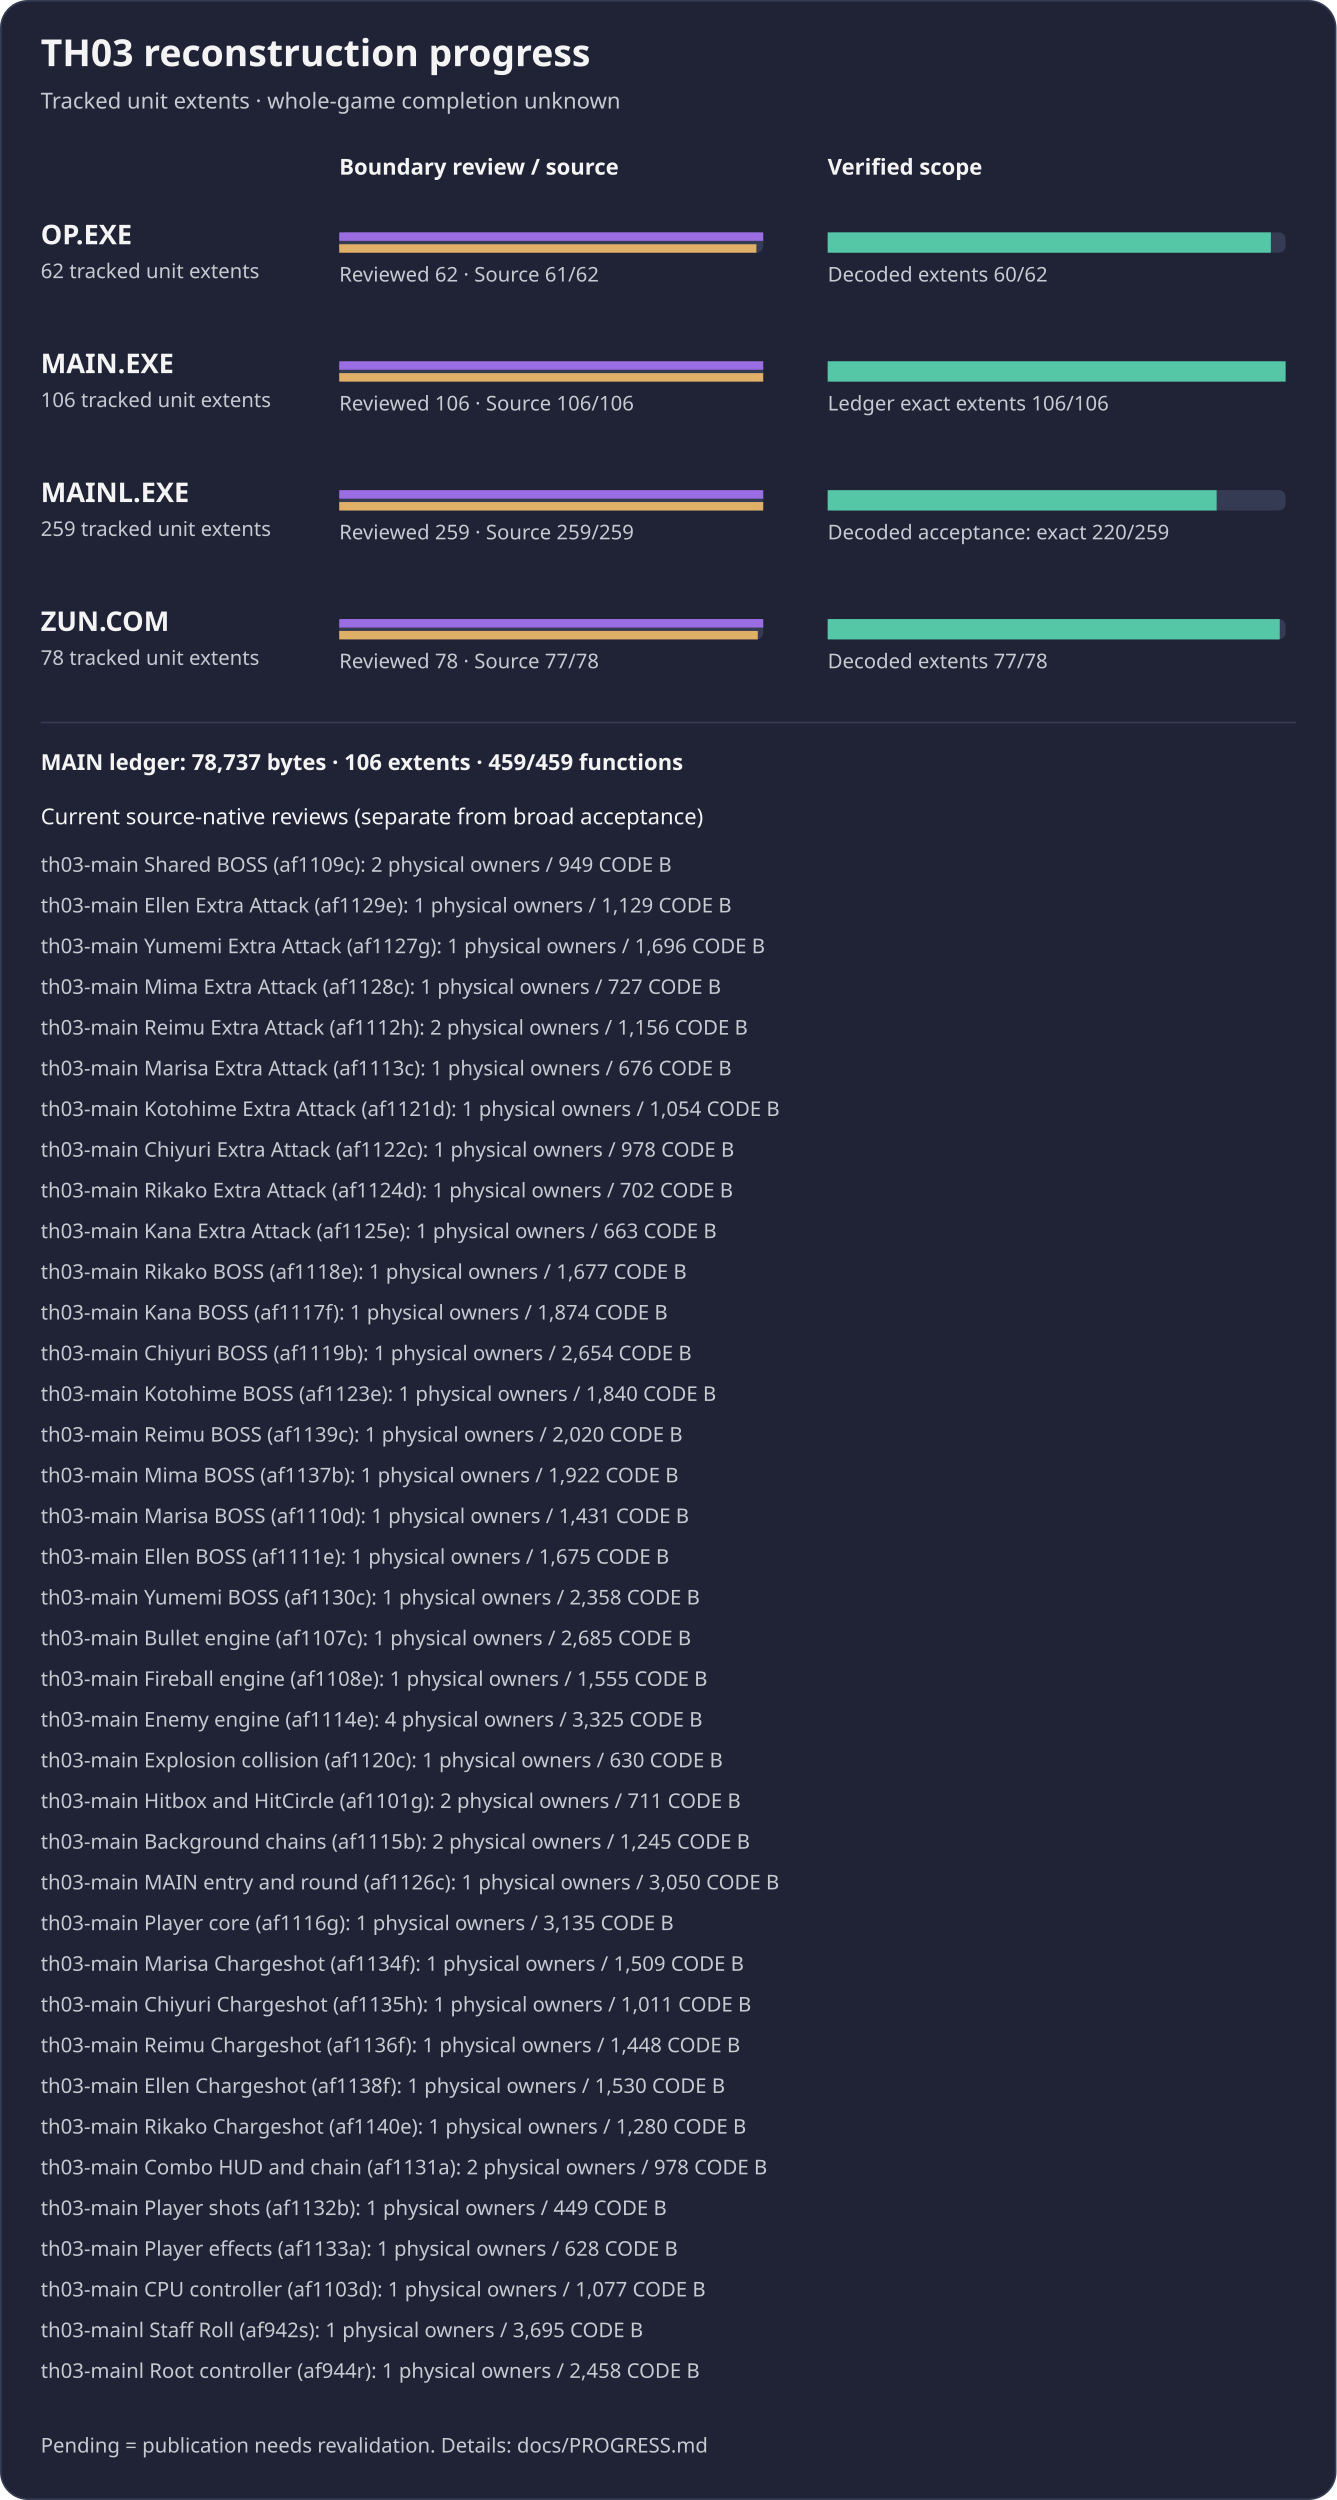
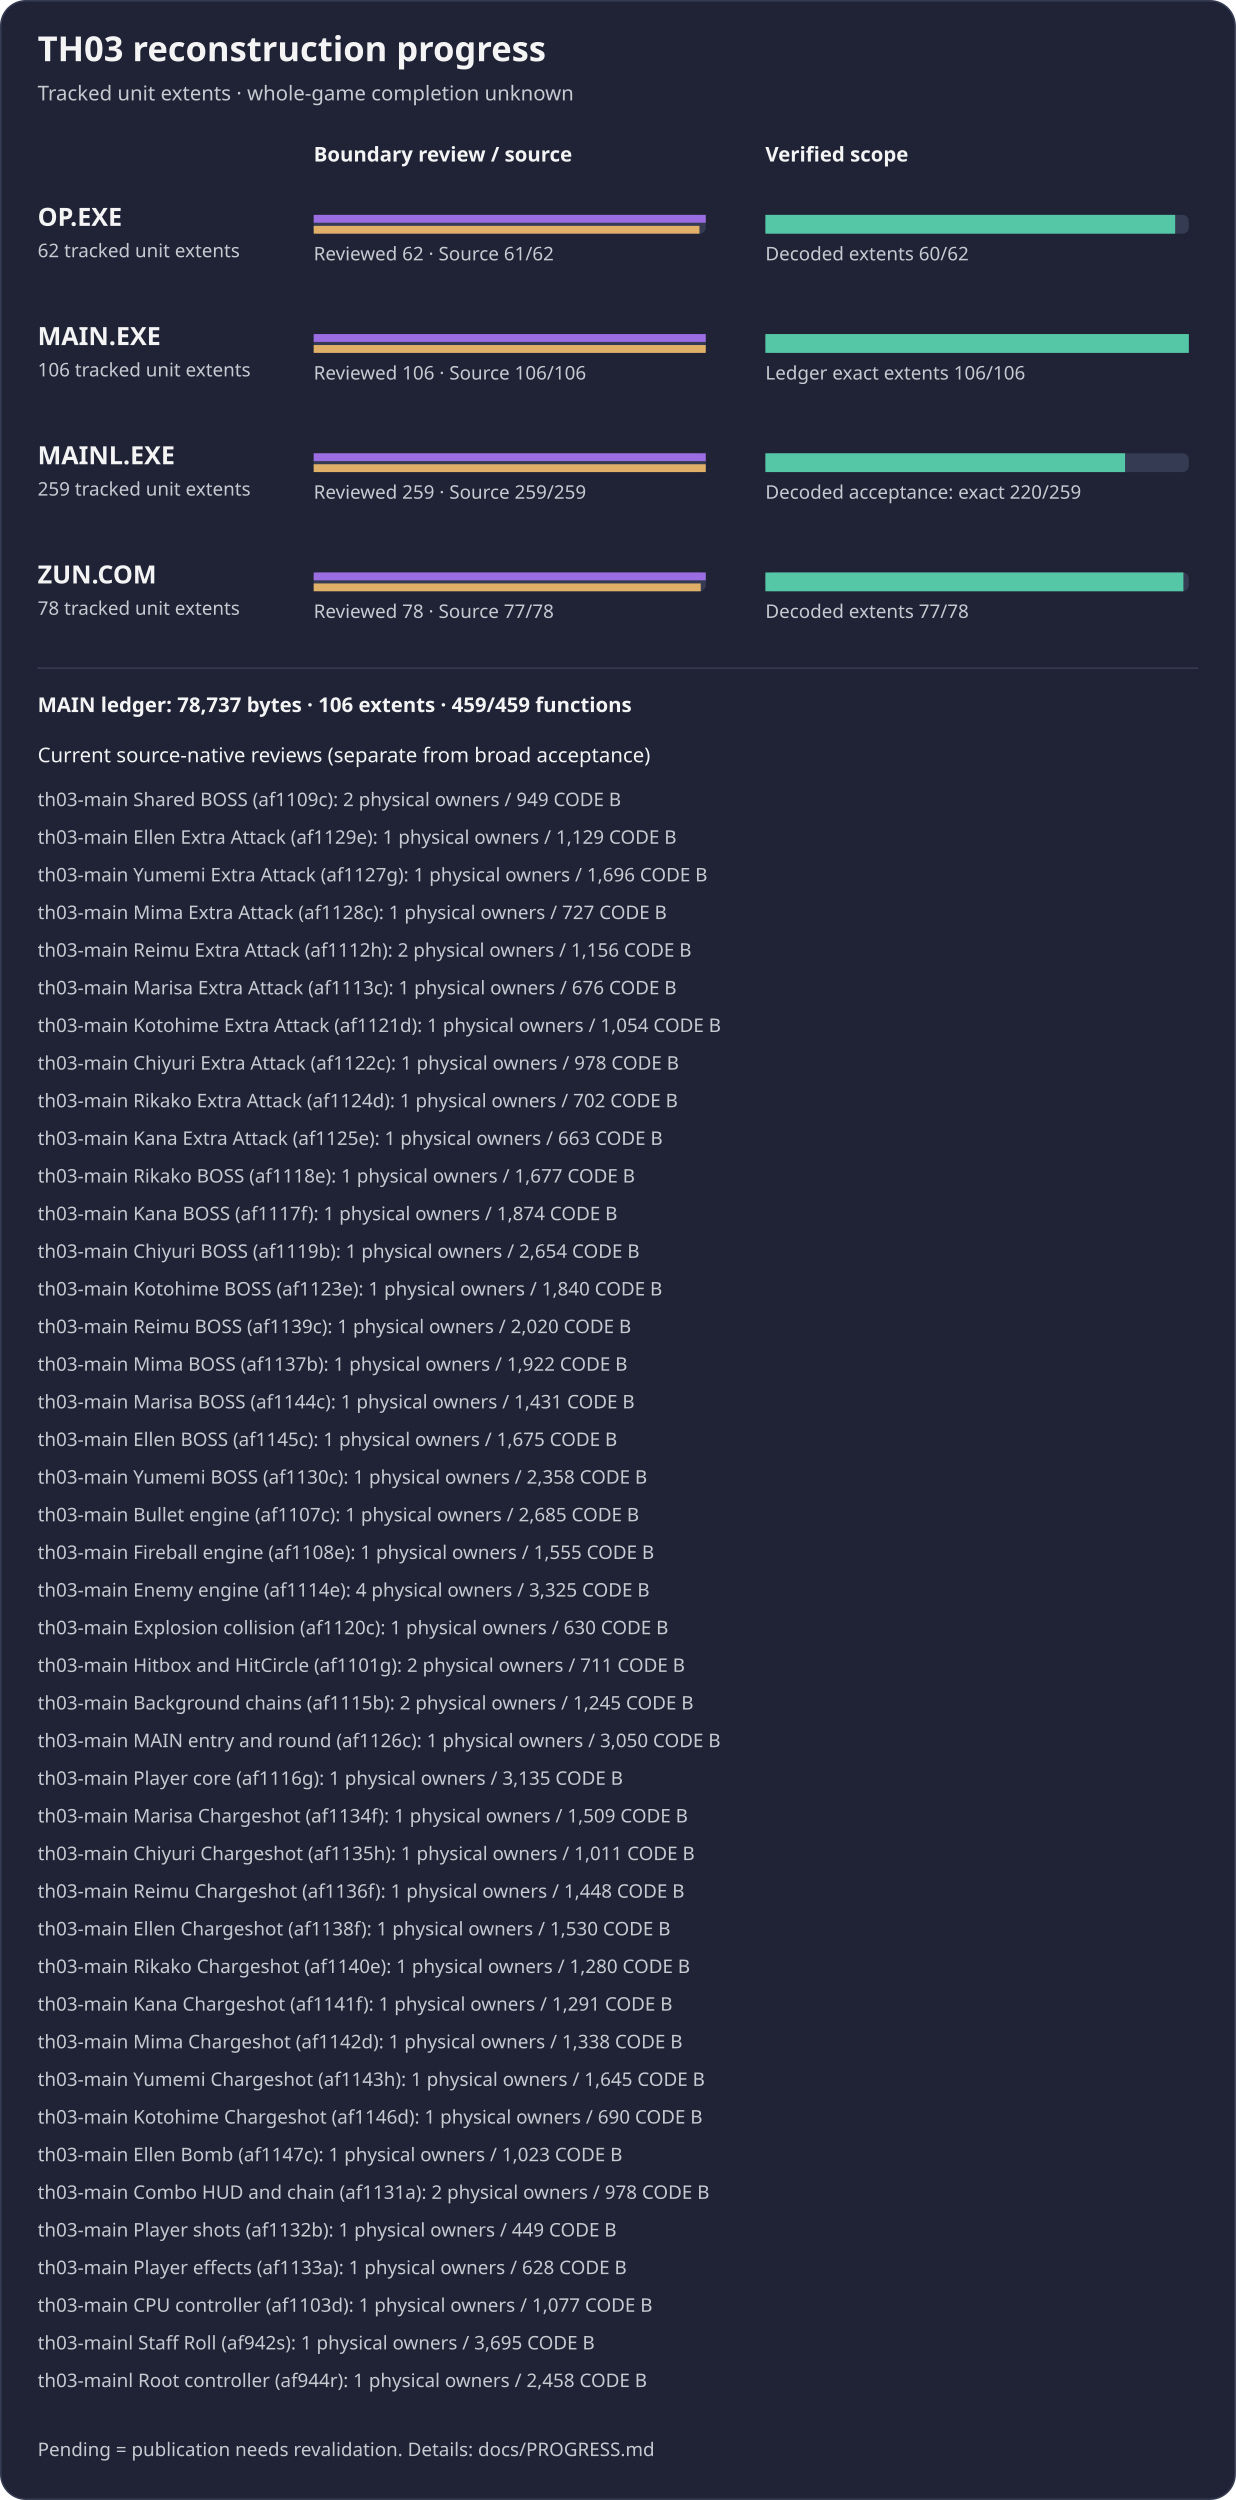
- <svg xmlns="http://www.w3.org/2000/svg" width="788" height="1474" viewBox="0 0 788 1474" role="img" aria-label="TH03 reviewed subset reconstruction progress">
-   <rect x="0.5" y="0.5" width="787" height="1473" rx="16" fill="#1f2335" stroke="#353b52" />
+ <svg xmlns="http://www.w3.org/2000/svg" width="788" height="1594" viewBox="0 0 788 1594" role="img" aria-label="TH03 reviewed subset reconstruction progress">
+   <rect x="0.5" y="0.5" width="787" height="1593" rx="16" fill="#1f2335" stroke="#353b52" />
  <text x="24" y="39" fill="#f4f4f5" font-family="sans-serif" font-size="22" font-weight="600">TH03 reconstruction progress</text>
  <text x="24" y="64" fill="#c8cad2" font-family="sans-serif" font-size="13">Tracked unit extents · whole-game completion unknown</text>
  <text x="200" y="103" fill="#f4f4f5" font-family="sans-serif" font-size="13" font-weight="600">Boundary review / source</text>
  <text x="488" y="103" fill="#f4f4f5" font-family="sans-serif" font-size="13" font-weight="600">Verified scope</text>
  <g aria-label="OP.EXE bars count tracked unit extents, not functions; source-present is not exact">
    <text x="24" y="144" fill="#f4f4f5" font-family="sans-serif" font-size="16" font-weight="600">OP.EXE</text>
    <text x="24" y="164" fill="#c8cad2" font-family="sans-serif" font-size="12">62 tracked unit extents</text>
    <rect x="200" y="137" width="250" height="12" rx="4" fill="#353b52" />
    <rect x="488" y="137" width="270" height="12" rx="4" fill="#353b52" />
    <rect x="200" y="137" width="250.00" height="5" fill="#9b6de3" />
    <rect x="200" y="144" width="245.97" height="5" fill="#e0af68" />
    <rect x="488" y="137" width="261.29" height="12" fill="#55c7a6" />
    <text x="200" y="166" fill="#c8cad2" font-family="sans-serif" font-size="12">Reviewed 62 · Source 61/62</text>
    <text x="488" y="166" fill="#c8cad2" font-family="sans-serif" font-size="12">Decoded extents 60/62</text>
  </g>
  <g aria-label="MAIN.EXE bars count tracked unit extents, not functions; source-present is not exact">
    <text x="24" y="220" fill="#f4f4f5" font-family="sans-serif" font-size="16" font-weight="600">MAIN.EXE</text>
    <text x="24" y="240" fill="#c8cad2" font-family="sans-serif" font-size="12">106 tracked unit extents</text>
    <rect x="200" y="213" width="250" height="12" rx="4" fill="#353b52" />
    <rect x="488" y="213" width="270" height="12" rx="4" fill="#353b52" />
    <rect x="200" y="213" width="250.00" height="5" fill="#9b6de3" />
    <rect x="200" y="220" width="250.00" height="5" fill="#e0af68" />
    <rect x="488" y="213" width="270.00" height="12" fill="#55c7a6" />
    <text x="200" y="242" fill="#c8cad2" font-family="sans-serif" font-size="12">Reviewed 106 · Source 106/106</text>
    <text x="488" y="242" fill="#c8cad2" font-family="sans-serif" font-size="12">Ledger exact extents 106/106</text>
  </g>
  <g aria-label="MAINL bars count tracked unit extents, not functions; source-present is not exact">
    <text x="24" y="296" fill="#f4f4f5" font-family="sans-serif" font-size="16" font-weight="600">MAINL.EXE</text>
    <text x="24" y="316" fill="#c8cad2" font-family="sans-serif" font-size="12">259 tracked unit extents</text>
    <rect x="200" y="289" width="250" height="12" rx="4" fill="#353b52" />
    <rect x="488" y="289" width="270" height="12" rx="4" fill="#353b52" />
    <rect x="200" y="289" width="250.00" height="5" fill="#9b6de3" />
    <rect x="200" y="296" width="250.00" height="5" fill="#e0af68" />
    <rect x="488" y="289" width="229.34" height="12" fill="#55c7a6" />
    <text x="200" y="318" fill="#c8cad2" font-family="sans-serif" font-size="12">Reviewed 259 · Source 259/259</text>
    <text x="488" y="318" fill="#c8cad2" font-family="sans-serif" font-size="12">Decoded acceptance: exact 220/259</text>
  </g>
  <g aria-label="ZUN.COM bars count tracked unit extents, not functions; source-present is not exact">
    <text x="24" y="372" fill="#f4f4f5" font-family="sans-serif" font-size="16" font-weight="600">ZUN.COM</text>
    <text x="24" y="392" fill="#c8cad2" font-family="sans-serif" font-size="12">78 tracked unit extents</text>
    <rect x="200" y="365" width="250" height="12" rx="4" fill="#353b52" />
    <rect x="488" y="365" width="270" height="12" rx="4" fill="#353b52" />
    <rect x="200" y="365" width="250.00" height="5" fill="#9b6de3" />
    <rect x="200" y="372" width="246.79" height="5" fill="#e0af68" />
    <rect x="488" y="365" width="266.54" height="12" fill="#55c7a6" />
    <text x="200" y="394" fill="#c8cad2" font-family="sans-serif" font-size="12">Reviewed 78 · Source 77/78</text>
    <text x="488" y="394" fill="#c8cad2" font-family="sans-serif" font-size="12">Decoded extents 77/78</text>
  </g>
  <path d="M24 426 H764" stroke="#353b52" />
  <text x="24" y="454" fill="#f4f4f5" font-family="sans-serif" font-size="13" font-weight="600">MAIN ledger: 78,737 bytes · 106 extents · 459/459 functions</text>
  <text x="24" y="486" fill="#f4f4f5" font-family="sans-serif" font-size="13">Current source-native reviews (separate from broad acceptance)</text>
  <text x="24" y="514" fill="#c8cad2" font-family="sans-serif" font-size="12">th03-main Shared BOSS (af1109c): 2 physical owners / 949 CODE B</text>
  <text x="24" y="538" fill="#c8cad2" font-family="sans-serif" font-size="12">th03-main Ellen Extra Attack (af1129e): 1 physical owners / 1,129 CODE B</text>
  <text x="24" y="562" fill="#c8cad2" font-family="sans-serif" font-size="12">th03-main Yumemi Extra Attack (af1127g): 1 physical owners / 1,696 CODE B</text>
  <text x="24" y="586" fill="#c8cad2" font-family="sans-serif" font-size="12">th03-main Mima Extra Attack (af1128c): 1 physical owners / 727 CODE B</text>
  <text x="24" y="610" fill="#c8cad2" font-family="sans-serif" font-size="12">th03-main Reimu Extra Attack (af1112h): 2 physical owners / 1,156 CODE B</text>
  <text x="24" y="634" fill="#c8cad2" font-family="sans-serif" font-size="12">th03-main Marisa Extra Attack (af1113c): 1 physical owners / 676 CODE B</text>
  <text x="24" y="658" fill="#c8cad2" font-family="sans-serif" font-size="12">th03-main Kotohime Extra Attack (af1121d): 1 physical owners / 1,054 CODE B</text>
  <text x="24" y="682" fill="#c8cad2" font-family="sans-serif" font-size="12">th03-main Chiyuri Extra Attack (af1122c): 1 physical owners / 978 CODE B</text>
  <text x="24" y="706" fill="#c8cad2" font-family="sans-serif" font-size="12">th03-main Rikako Extra Attack (af1124d): 1 physical owners / 702 CODE B</text>
  <text x="24" y="730" fill="#c8cad2" font-family="sans-serif" font-size="12">th03-main Kana Extra Attack (af1125e): 1 physical owners / 663 CODE B</text>
  <text x="24" y="754" fill="#c8cad2" font-family="sans-serif" font-size="12">th03-main Rikako BOSS (af1118e): 1 physical owners / 1,677 CODE B</text>
  <text x="24" y="778" fill="#c8cad2" font-family="sans-serif" font-size="12">th03-main Kana BOSS (af1117f): 1 physical owners / 1,874 CODE B</text>
  <text x="24" y="802" fill="#c8cad2" font-family="sans-serif" font-size="12">th03-main Chiyuri BOSS (af1119b): 1 physical owners / 2,654 CODE B</text>
  <text x="24" y="826" fill="#c8cad2" font-family="sans-serif" font-size="12">th03-main Kotohime BOSS (af1123e): 1 physical owners / 1,840 CODE B</text>
  <text x="24" y="850" fill="#c8cad2" font-family="sans-serif" font-size="12">th03-main Reimu BOSS (af1139c): 1 physical owners / 2,020 CODE B</text>
  <text x="24" y="874" fill="#c8cad2" font-family="sans-serif" font-size="12">th03-main Mima BOSS (af1137b): 1 physical owners / 1,922 CODE B</text>
-   <text x="24" y="898" fill="#c8cad2" font-family="sans-serif" font-size="12">th03-main Marisa BOSS (af1110d): 1 physical owners / 1,431 CODE B</text>
-   <text x="24" y="922" fill="#c8cad2" font-family="sans-serif" font-size="12">th03-main Ellen BOSS (af1111e): 1 physical owners / 1,675 CODE B</text>
+   <text x="24" y="898" fill="#c8cad2" font-family="sans-serif" font-size="12">th03-main Marisa BOSS (af1144c): 1 physical owners / 1,431 CODE B</text>
+   <text x="24" y="922" fill="#c8cad2" font-family="sans-serif" font-size="12">th03-main Ellen BOSS (af1145c): 1 physical owners / 1,675 CODE B</text>
  <text x="24" y="946" fill="#c8cad2" font-family="sans-serif" font-size="12">th03-main Yumemi BOSS (af1130c): 1 physical owners / 2,358 CODE B</text>
  <text x="24" y="970" fill="#c8cad2" font-family="sans-serif" font-size="12">th03-main Bullet engine (af1107c): 1 physical owners / 2,685 CODE B</text>
  <text x="24" y="994" fill="#c8cad2" font-family="sans-serif" font-size="12">th03-main Fireball engine (af1108e): 1 physical owners / 1,555 CODE B</text>
  <text x="24" y="1018" fill="#c8cad2" font-family="sans-serif" font-size="12">th03-main Enemy engine (af1114e): 4 physical owners / 3,325 CODE B</text>
  <text x="24" y="1042" fill="#c8cad2" font-family="sans-serif" font-size="12">th03-main Explosion collision (af1120c): 1 physical owners / 630 CODE B</text>
  <text x="24" y="1066" fill="#c8cad2" font-family="sans-serif" font-size="12">th03-main Hitbox and HitCircle (af1101g): 2 physical owners / 711 CODE B</text>
  <text x="24" y="1090" fill="#c8cad2" font-family="sans-serif" font-size="12">th03-main Background chains (af1115b): 2 physical owners / 1,245 CODE B</text>
  <text x="24" y="1114" fill="#c8cad2" font-family="sans-serif" font-size="12">th03-main MAIN entry and round (af1126c): 1 physical owners / 3,050 CODE B</text>
  <text x="24" y="1138" fill="#c8cad2" font-family="sans-serif" font-size="12">th03-main Player core (af1116g): 1 physical owners / 3,135 CODE B</text>
  <text x="24" y="1162" fill="#c8cad2" font-family="sans-serif" font-size="12">th03-main Marisa Chargeshot (af1134f): 1 physical owners / 1,509 CODE B</text>
  <text x="24" y="1186" fill="#c8cad2" font-family="sans-serif" font-size="12">th03-main Chiyuri Chargeshot (af1135h): 1 physical owners / 1,011 CODE B</text>
  <text x="24" y="1210" fill="#c8cad2" font-family="sans-serif" font-size="12">th03-main Reimu Chargeshot (af1136f): 1 physical owners / 1,448 CODE B</text>
  <text x="24" y="1234" fill="#c8cad2" font-family="sans-serif" font-size="12">th03-main Ellen Chargeshot (af1138f): 1 physical owners / 1,530 CODE B</text>
  <text x="24" y="1258" fill="#c8cad2" font-family="sans-serif" font-size="12">th03-main Rikako Chargeshot (af1140e): 1 physical owners / 1,280 CODE B</text>
-   <text x="24" y="1282" fill="#c8cad2" font-family="sans-serif" font-size="12">th03-main Combo HUD and chain (af1131a): 2 physical owners / 978 CODE B</text>
-   <text x="24" y="1306" fill="#c8cad2" font-family="sans-serif" font-size="12">th03-main Player shots (af1132b): 1 physical owners / 449 CODE B</text>
-   <text x="24" y="1330" fill="#c8cad2" font-family="sans-serif" font-size="12">th03-main Player effects (af1133a): 1 physical owners / 628 CODE B</text>
-   <text x="24" y="1354" fill="#c8cad2" font-family="sans-serif" font-size="12">th03-main CPU controller (af1103d): 1 physical owners / 1,077 CODE B</text>
-   <text x="24" y="1378" fill="#c8cad2" font-family="sans-serif" font-size="12">th03-mainl Staff Roll (af942s): 1 physical owners / 3,695 CODE B</text>
-   <text x="24" y="1402" fill="#c8cad2" font-family="sans-serif" font-size="12">th03-mainl Root controller (af944r): 1 physical owners / 2,458 CODE B</text>
-   <text x="24" y="1446" fill="#c8cad2" font-family="sans-serif" font-size="12">Pending = publication needs revalidation. Details: docs/PROGRESS.md</text>
+   <text x="24" y="1282" fill="#c8cad2" font-family="sans-serif" font-size="12">th03-main Kana Chargeshot (af1141f): 1 physical owners / 1,291 CODE B</text>
+   <text x="24" y="1306" fill="#c8cad2" font-family="sans-serif" font-size="12">th03-main Mima Chargeshot (af1142d): 1 physical owners / 1,338 CODE B</text>
+   <text x="24" y="1330" fill="#c8cad2" font-family="sans-serif" font-size="12">th03-main Yumemi Chargeshot (af1143h): 1 physical owners / 1,645 CODE B</text>
+   <text x="24" y="1354" fill="#c8cad2" font-family="sans-serif" font-size="12">th03-main Kotohime Chargeshot (af1146d): 1 physical owners / 690 CODE B</text>
+   <text x="24" y="1378" fill="#c8cad2" font-family="sans-serif" font-size="12">th03-main Ellen Bomb (af1147c): 1 physical owners / 1,023 CODE B</text>
+   <text x="24" y="1402" fill="#c8cad2" font-family="sans-serif" font-size="12">th03-main Combo HUD and chain (af1131a): 2 physical owners / 978 CODE B</text>
+   <text x="24" y="1426" fill="#c8cad2" font-family="sans-serif" font-size="12">th03-main Player shots (af1132b): 1 physical owners / 449 CODE B</text>
+   <text x="24" y="1450" fill="#c8cad2" font-family="sans-serif" font-size="12">th03-main Player effects (af1133a): 1 physical owners / 628 CODE B</text>
+   <text x="24" y="1474" fill="#c8cad2" font-family="sans-serif" font-size="12">th03-main CPU controller (af1103d): 1 physical owners / 1,077 CODE B</text>
+   <text x="24" y="1498" fill="#c8cad2" font-family="sans-serif" font-size="12">th03-mainl Staff Roll (af942s): 1 physical owners / 3,695 CODE B</text>
+   <text x="24" y="1522" fill="#c8cad2" font-family="sans-serif" font-size="12">th03-mainl Root controller (af944r): 1 physical owners / 2,458 CODE B</text>
+   <text x="24" y="1566" fill="#c8cad2" font-family="sans-serif" font-size="12">Pending = publication needs revalidation. Details: docs/PROGRESS.md</text>
</svg>
